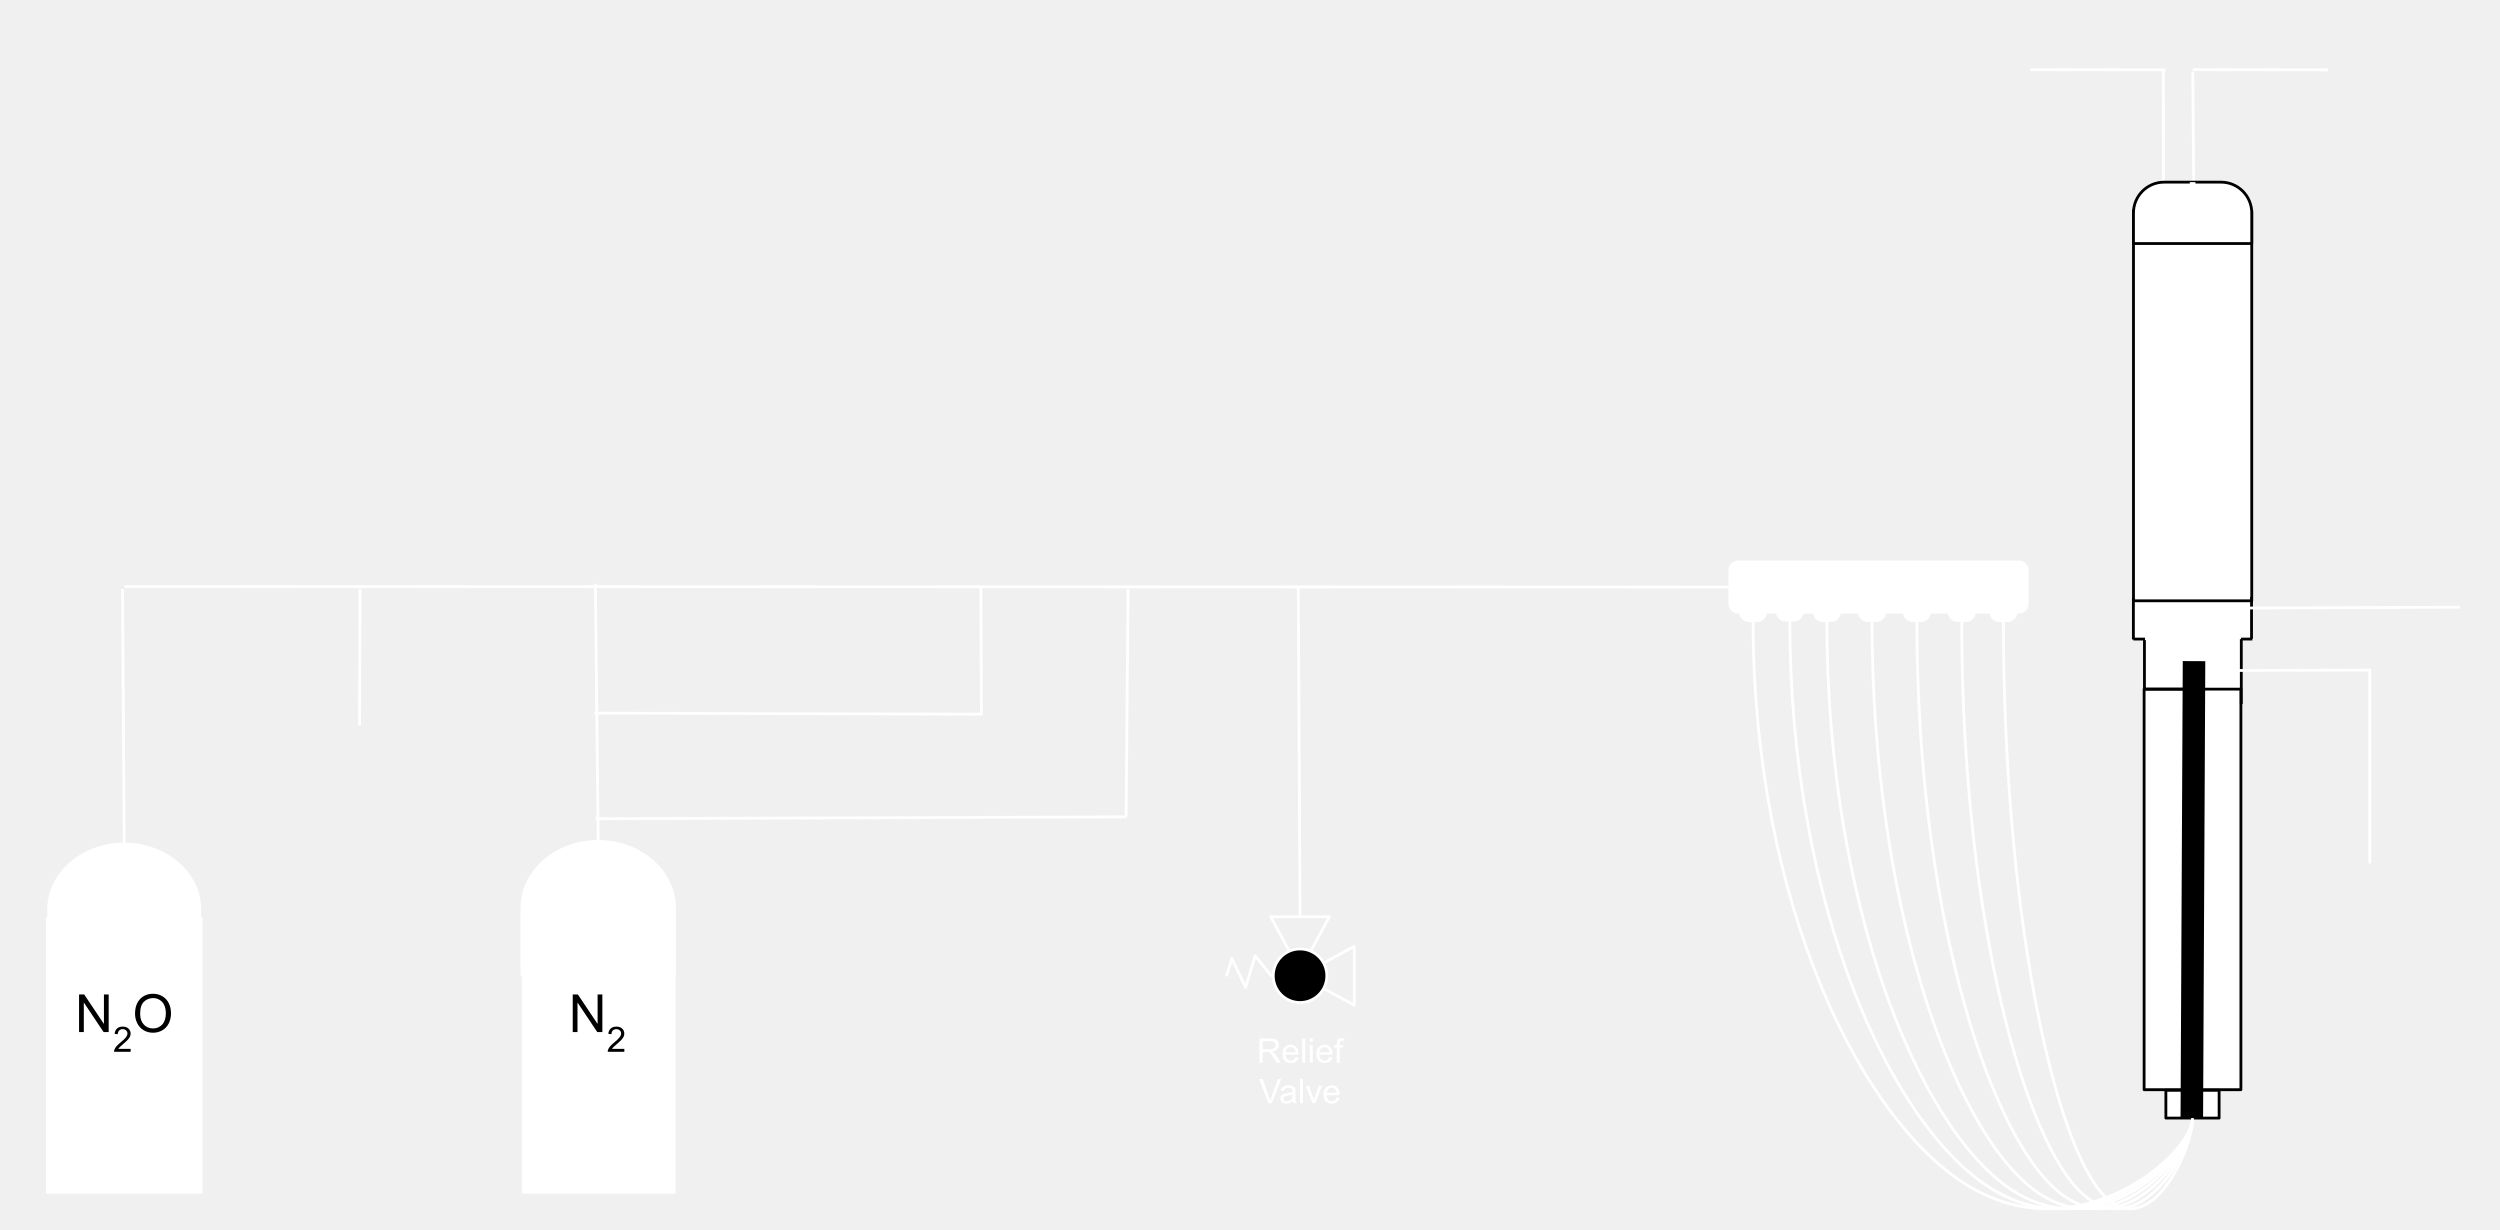
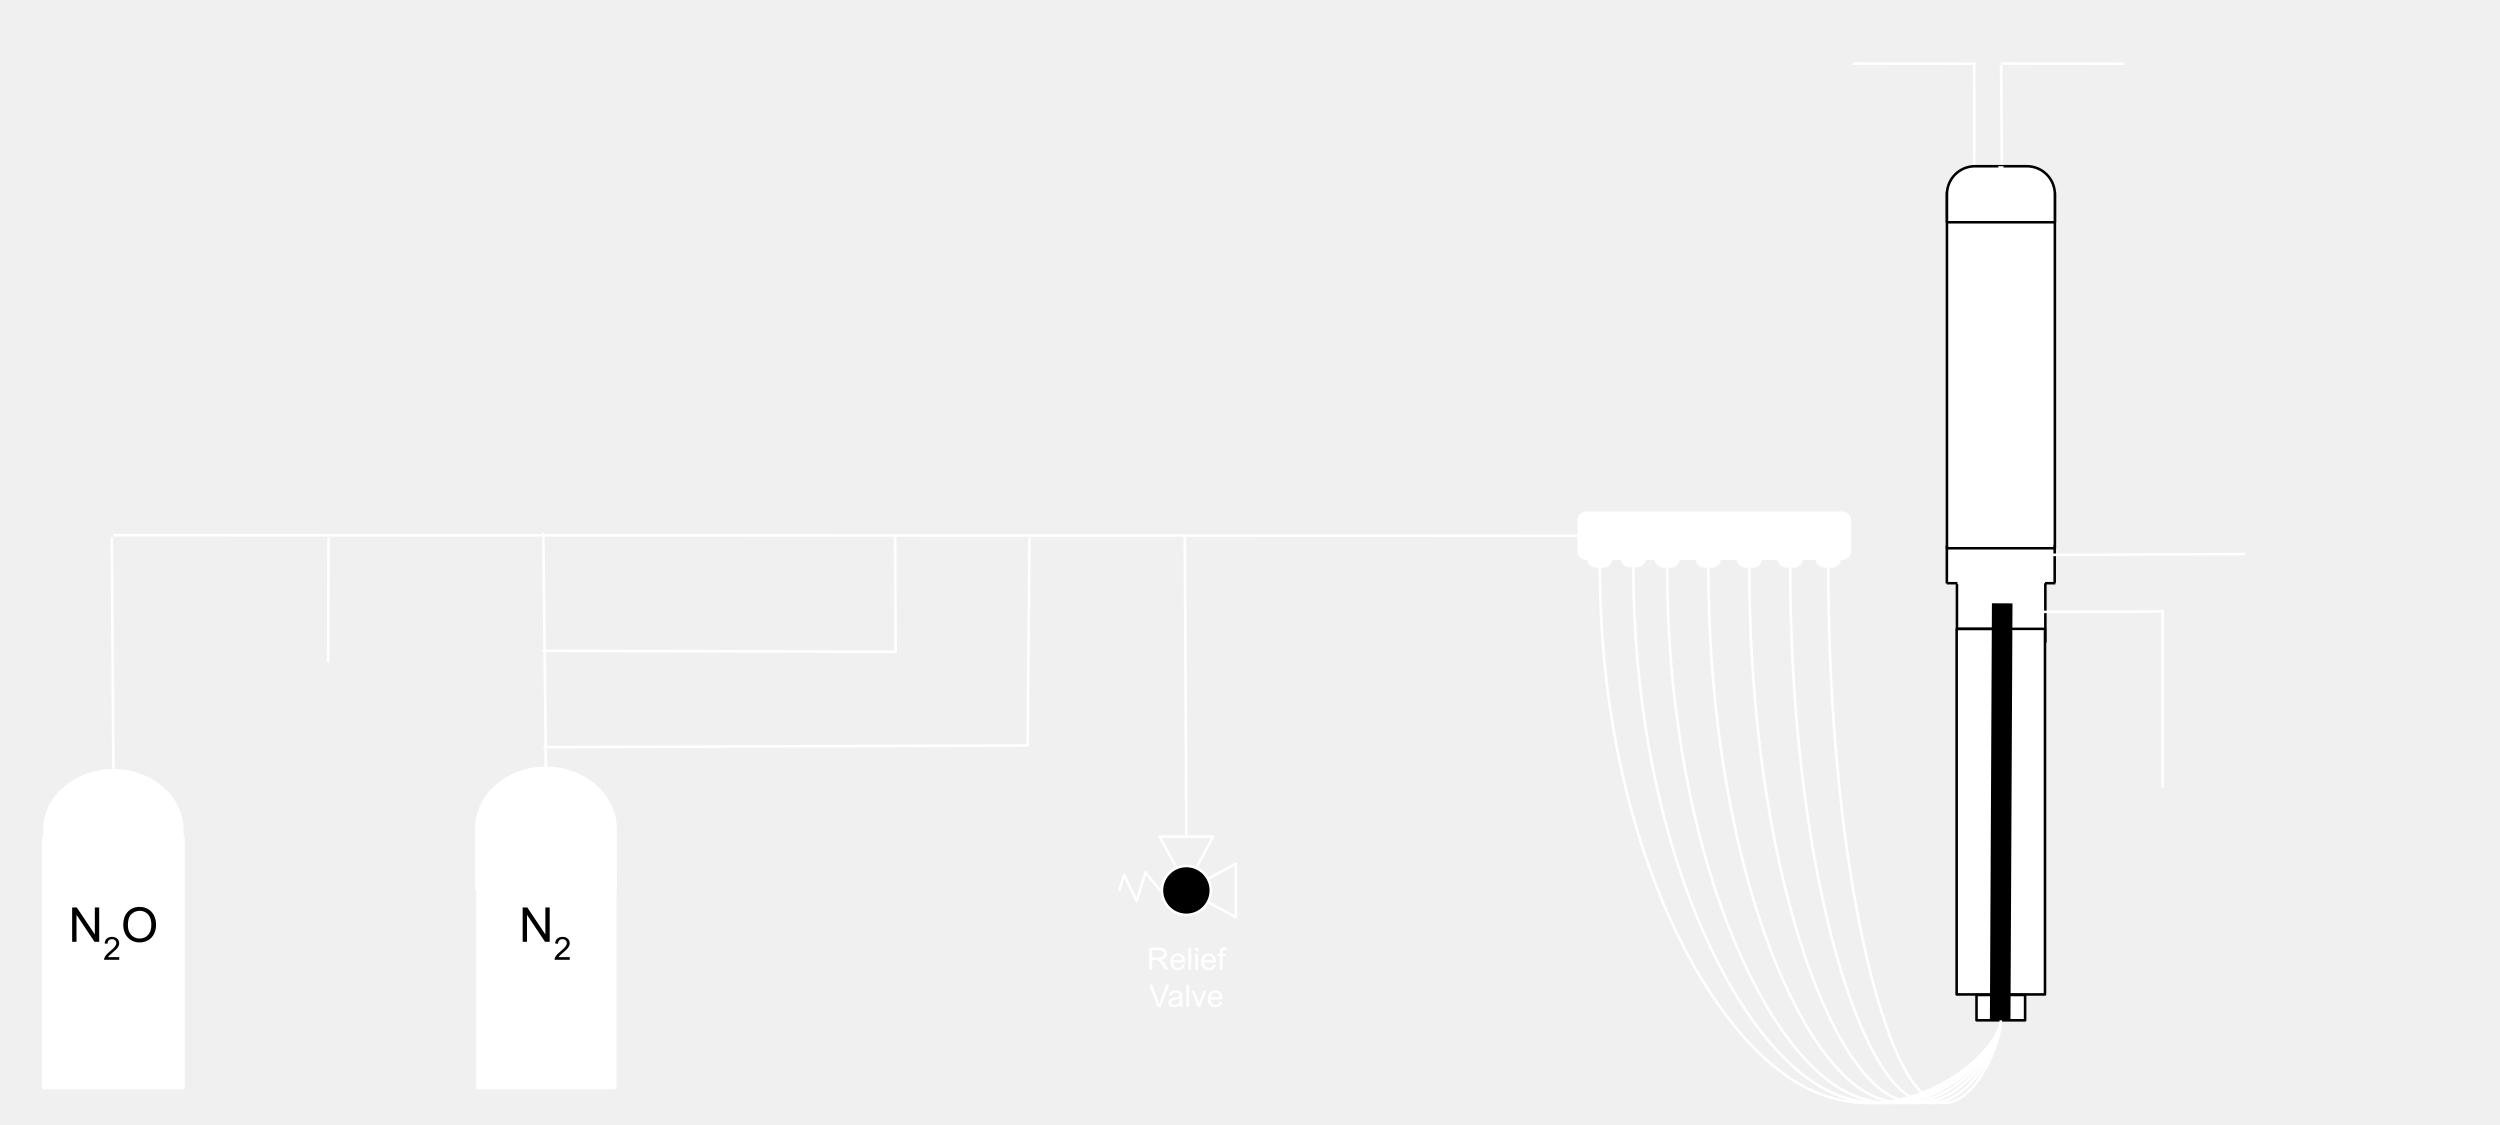
- <svg xmlns="http://www.w3.org/2000/svg" version="1.1" viewBox="0.0 0.0 887.501 436.365" fill="none" stroke="none" stroke-linecap="square" stroke-miterlimit="10">
+ <svg xmlns="http://www.w3.org/2000/svg" version="1.1" viewBox="0.0 0.0 972.528 437.362" fill="none" stroke="none" stroke-linecap="square" stroke-miterlimit="10">
  <clipPath id="p.0">
-     <path d="m0 0l887.501 0l0 436.365l-887.501 0l0 -436.365z" clip-rule="nonzero" />
+     <path d="m0 0l972.528 0l0 437.362l-972.528 0l0 -437.362z" clip-rule="nonzero" />
  </clipPath>
  <g clip-path="url(#p.0)">
-     <path fill="#000000" fill-opacity="0.0" d="m0 0l887.501 0l0 436.365l-887.501 0z" fill-rule="evenodd" />
+     <path fill="#000000" fill-opacity="0.0" d="m0 0l972.528 0l0 437.362l-972.528 0z" fill-rule="evenodd" />
    <path fill="#ffffff" d="m16.82 325.982l54.551 0l0 97.291l-54.551 0z" fill-rule="evenodd" />
    <path stroke="#ffffff" stroke-width="1.0" stroke-linejoin="round" stroke-linecap="butt" d="m16.82 325.982l54.551 0l0 97.291l-54.551 0z" fill-rule="evenodd" />
    <path fill="#ffffff" d="m17.277 346.021l0 -23.181l0 0c0 -12.803 12.007 -23.181 26.819 -23.181c14.812 0 26.819 10.379 26.819 23.181l0 23.181z" fill-rule="evenodd" />
    <path stroke="#ffffff" stroke-width="1.0" stroke-linejoin="round" stroke-linecap="butt" d="m17.277 346.021l0 -23.181l0 0c0 -12.803 12.007 -23.181 26.819 -23.181c14.812 0 26.819 10.379 26.819 23.181l0 23.181z" fill-rule="evenodd" />
    <path fill="#000000" fill-opacity="0.0" d="m16.82 339.463l54.551 0l0 37.984l-54.551 0z" fill-rule="evenodd" />
    <path fill="#000000" d="m28.067 366.383l0 -13.359l1.812 0l7.016 10.484l0 -10.484l1.688 0l0 13.359l-1.812 0l-7.016 -10.5l0 10.5l-1.688 0z" fill-rule="nonzero" />
    <path fill="#000000" d="m46.384 372.336l0 1.047l-5.891 0q-0.016 -0.391 0.125 -0.766q0.234 -0.594 0.719 -1.172q0.5 -0.594 1.438 -1.359q1.453 -1.188 1.953 -1.875q0.516 -0.703 0.516 -1.312q0 -0.656 -0.469 -1.094q-0.453 -0.453 -1.203 -0.453q-0.797 0 -1.266 0.469q-0.469 0.469 -0.484 1.312l-1.125 -0.109q0.125 -1.266 0.875 -1.922q0.75 -0.656 2.016 -0.656q1.281 0 2.031 0.719q0.75 0.703 0.75 1.75q0 0.531 -0.219 1.047q-0.219 0.516 -0.734 1.094q-0.5 0.562 -1.672 1.562q-0.984 0.828 -1.266 1.125q-0.281 0.297 -0.469 0.594l4.375 0z" fill-rule="nonzero" />
    <path fill="#000000" d="m47.941 359.883q0 -3.328 1.781 -5.203q1.781 -1.891 4.609 -1.891q1.844 0 3.328 0.891q1.484 0.875 2.266 2.469q0.781 1.578 0.781 3.578q0 2.031 -0.828 3.641q-0.812 1.594 -2.312 2.422q-1.5 0.828 -3.25 0.828q-1.875 0 -3.359 -0.906q-1.484 -0.922 -2.25 -2.5q-0.766 -1.578 -0.766 -3.328zm1.812 0.016q0 2.422 1.297 3.812q1.297 1.391 3.266 1.391q2.0 0 3.281 -1.406q1.281 -1.406 1.281 -3.984q0 -1.625 -0.547 -2.844q-0.547 -1.219 -1.609 -1.875q-1.062 -0.672 -2.375 -0.672q-1.891 0 -3.25 1.297q-1.344 1.281 -1.344 4.281z" fill-rule="nonzero" />
    <path fill="#000000" fill-opacity="0.0" d="m44.096 299.659l-0.598 -90.583" fill-rule="evenodd" />
    <path stroke="#ffffff" stroke-width="1.0" stroke-linejoin="round" stroke-linecap="butt" d="m44.096 299.659l-0.598 -90.583" fill-rule="evenodd" />
    <path fill="#000000" fill-opacity="0.0" d="m44.097 208.188l570.016 0.22" fill-rule="evenodd" />
    <path stroke="#ffffff" stroke-width="1.0" stroke-linejoin="round" stroke-linecap="butt" d="m44.097 208.188l570.016 0.22" fill-rule="evenodd" />
    <path fill="#000000" fill-opacity="0.0" d="m127.647 257.58l0.157 -48.504" fill-rule="evenodd" />
    <path stroke="#ffffff" stroke-width="1.0" stroke-linejoin="round" stroke-linecap="butt" d="m127.647 257.58l0.157 -48.504" fill-rule="evenodd" />
    <path fill="#ffffff" d="m185.277 346.021l0 -23.654l0 0c0 -13.064 12.127 -23.654 27.087 -23.654c14.96 0 27.087 10.59 27.087 23.654l0 23.654z" fill-rule="evenodd" />
    <path stroke="#ffffff" stroke-width="1.0" stroke-linejoin="round" stroke-linecap="butt" d="m185.277 346.021l0 -23.654l0 0c0 -13.064 12.127 -23.654 27.087 -23.654c14.96 0 27.087 10.59 27.087 23.654l0 23.654z" fill-rule="evenodd" />
    <path fill="#ffffff" d="m185.734 341.438l53.638 0l0 81.827l-53.638 0z" fill-rule="evenodd" />
    <path stroke="#ffffff" stroke-width="1.0" stroke-linejoin="round" stroke-linecap="butt" d="m185.734 341.438l53.638 0l0 81.827l-53.638 0z" fill-rule="evenodd" />
    <path fill="#000000" fill-opacity="0.0" d="m184.82 339.463l54.551 0l0 37.984l-54.551 0z" fill-rule="evenodd" />
    <path fill="#000000" d="m203.323 366.383l0 -13.359l1.812 0l7.016 10.484l0 -10.484l1.688 0l0 13.359l-1.812 0l-7.016 -10.5l0 10.5l-1.688 0z" fill-rule="nonzero" />
    <path fill="#000000" d="m221.639 372.336l0 1.047l-5.891 0q-0.016 -0.391 0.125 -0.766q0.234 -0.594 0.719 -1.172q0.5 -0.594 1.438 -1.359q1.453 -1.188 1.953 -1.875q0.516 -0.703 0.516 -1.312q0 -0.656 -0.469 -1.094q-0.453 -0.453 -1.203 -0.453q-0.797 0 -1.266 0.469q-0.469 0.469 -0.484 1.312l-1.125 -0.109q0.125 -1.266 0.875 -1.922q0.75 -0.656 2.016 -0.656q1.281 0 2.031 0.719q0.75 0.703 0.75 1.75q0 0.531 -0.219 1.047q-0.219 0.516 -0.734 1.094q-0.5 0.562 -1.672 1.562q-0.984 0.828 -1.266 1.125q-0.281 0.297 -0.469 0.594l4.375 0z" fill-rule="nonzero" />
    <path fill="#000000" fill-opacity="0.0" d="m211.356 207.249l1.008 91.465" fill-rule="evenodd" />
    <path stroke="#ffffff" stroke-width="1.0" stroke-linejoin="round" stroke-linecap="butt" d="m211.356 207.249l1.008 91.465" fill-rule="evenodd" />
    <path fill="#000000" fill-opacity="0.0" d="m211.001 253.163l137.26 0.378" fill-rule="evenodd" />
    <path stroke="#ffffff" stroke-width="1.0" stroke-linejoin="round" stroke-linecap="butt" d="m211.001 253.163l137.26 0.378" fill-rule="evenodd" />
    <path fill="#000000" fill-opacity="0.0" d="m348.403 253.953l-0.189 -45.543" fill-rule="evenodd" />
    <path stroke="#ffffff" stroke-width="1.0" stroke-linejoin="round" stroke-linecap="butt" d="m348.403 253.953l-0.189 -45.543" fill-rule="evenodd" />
    <path fill="#000000" fill-opacity="0.0" d="m211.356 290.648l188.409 -0.661" fill-rule="evenodd" />
    <path stroke="#ffffff" stroke-width="1.0" stroke-linejoin="round" stroke-linecap="butt" d="m211.356 290.648l188.409 -0.661" fill-rule="evenodd" />
    <path fill="#000000" fill-opacity="0.0" d="m399.772 289.99l0.693 -80.913" fill-rule="evenodd" />
    <path stroke="#ffffff" stroke-width="1.0" stroke-linejoin="round" stroke-linecap="butt" d="m399.772 289.99l0.693 -80.913" fill-rule="evenodd" />
    <path fill="#000000" fill-opacity="0.0" d="m460.886 208.147l0.63 117.291" fill-rule="evenodd" />
    <path stroke="#ffffff" stroke-width="1.0" stroke-linejoin="round" stroke-linecap="butt" d="m460.886 208.147l0.63 117.291" fill-rule="evenodd" />
    <path fill="#000000" fill-opacity="0.0" d="m471.941 325.438l-10.425 19.244l-10.425 -19.244z" fill-rule="evenodd" />
    <path stroke="#ffffff" stroke-width="1.0" stroke-linejoin="round" stroke-linecap="butt" d="m471.941 325.438l-10.425 19.244l-10.425 -19.244z" fill-rule="evenodd" />
    <path fill="#000000" fill-opacity="0.0" d="m480.76 356.816l-19.244 -10.425l19.244 -10.425z" fill-rule="evenodd" />
    <path stroke="#ffffff" stroke-width="1.0" stroke-linejoin="round" stroke-linecap="butt" d="m480.76 356.816l-19.244 -10.425l19.244 -10.425z" fill-rule="evenodd" />
    <path fill="#000000" d="m452.004 346.391l0 0c0 -5.253 4.259 -9.512 9.512 -9.512l0 0c2.523 0 4.942 1.002 6.726 2.786c1.784 1.784 2.786 4.203 2.786 6.726l0 0c0 5.253 -4.259 9.512 -9.512 9.512l0 0c-5.253 0 -9.512 -4.259 -9.512 -9.512z" fill-rule="evenodd" />
    <path stroke="#ffffff" stroke-width="1.0" stroke-linejoin="round" stroke-linecap="butt" d="m452.004 346.391l0 0c0 -5.253 4.259 -9.512 9.512 -9.512l0 0c2.523 0 4.942 1.002 6.726 2.786c1.784 1.784 2.786 4.203 2.786 6.726l0 0c0 5.253 -4.259 9.512 -9.512 9.512l0 0c-5.253 0 -9.512 -4.259 -9.512 -9.512z" fill-rule="evenodd" />
    <path fill="#000000" fill-opacity="0.0" d="m451.455 346.635l-5.856 -7.318l-3.415 11.22l-4.877 -10.244l-1.953 6.341" fill-rule="evenodd" />
    <path stroke="#ffffff" stroke-width="1.0" stroke-linejoin="round" stroke-linecap="butt" d="m451.455 346.635l-5.856 -7.318l-3.415 11.22l-4.877 -10.244l-1.953 6.341" fill-rule="evenodd" />
    <path fill="#000000" fill-opacity="0.0" d="m430.051 356.73l62.929 0l0 19.244l-62.929 0z" fill-rule="evenodd" />
    <path fill="#ffffff" d="m447.113 377.25l0 -8.594l3.812 0q1.156 0 1.75 0.234q0.594 0.234 0.953 0.828q0.359 0.578 0.359 1.281q0 0.922 -0.594 1.547q-0.594 0.625 -1.828 0.797q0.453 0.219 0.688 0.422q0.5 0.453 0.938 1.141l1.5 2.344l-1.438 0l-1.125 -1.781q-0.5 -0.781 -0.828 -1.188q-0.312 -0.406 -0.578 -0.562q-0.25 -0.172 -0.516 -0.25q-0.188 -0.031 -0.625 -0.031l-1.328 0l0 3.812l-1.141 0zm1.141 -4.797l2.453 0q0.766 0 1.203 -0.156q0.453 -0.172 0.672 -0.516q0.234 -0.359 0.234 -0.781q0 -0.609 -0.453 -1.0q-0.438 -0.391 -1.391 -0.391l-2.719 0l0 2.844zm11.635 2.797l1.094 0.125q-0.25 0.953 -0.953 1.484q-0.703 0.531 -1.781 0.531q-1.359 0 -2.172 -0.844q-0.797 -0.844 -0.797 -2.359q0 -1.562 0.812 -2.422q0.812 -0.875 2.094 -0.875q1.25 0 2.031 0.844q0.797 0.844 0.797 2.391q0 0.094 0 0.281l-4.641 0q0.062 1.031 0.578 1.578q0.516 0.531 1.297 0.531q0.578 0 0.984 -0.297q0.422 -0.312 0.656 -0.969zm-3.453 -1.703l3.469 0q-0.062 -0.797 -0.391 -1.188q-0.516 -0.609 -1.312 -0.609q-0.734 0 -1.234 0.484q-0.484 0.484 -0.531 1.312zm5.846 3.703l0 -8.594l1.062 0l0 8.594l-1.062 0zm2.697 -7.375l0 -1.219l1.062 0l0 1.219l-1.062 0zm0 7.375l0 -6.219l1.062 0l0 6.219l-1.062 0zm6.916 -2.0l1.094 0.125q-0.25 0.953 -0.953 1.484q-0.703 0.531 -1.781 0.531q-1.359 0 -2.172 -0.844q-0.797 -0.844 -0.797 -2.359q0 -1.562 0.812 -2.422q0.812 -0.875 2.094 -0.875q1.25 0 2.031 0.844q0.797 0.844 0.797 2.391q0 0.094 0 0.281l-4.641 0q0.062 1.031 0.578 1.578q0.516 0.531 1.297 0.531q0.578 0 0.984 -0.297q0.422 -0.312 0.656 -0.969zm-3.453 -1.703l3.469 0q-0.062 -0.797 -0.391 -1.188q-0.516 -0.609 -1.312 -0.609q-0.734 0 -1.234 0.484q-0.484 0.484 -0.531 1.312zm6.127 3.703l0 -5.406l-0.938 0l0 -0.812l0.938 0l0 -0.672q0 -0.625 0.109 -0.922q0.156 -0.422 0.531 -0.672q0.391 -0.25 1.078 -0.25q0.453 0 0.984 0.109l-0.156 0.906q-0.328 -0.047 -0.625 -0.047q-0.484 0 -0.688 0.203q-0.188 0.203 -0.188 0.766l0 0.578l1.219 0l0 0.812l-1.219 0l0 5.406l-1.047 0z" fill-rule="nonzero" />
    <path fill="#ffffff" d="m450.327 391.65l-3.328 -8.594l1.234 0l2.234 6.25q0.266 0.75 0.453 1.406q0.203 -0.703 0.469 -1.406l2.312 -6.25l1.156 0l-3.359 8.594l-1.172 0zm8.598 -0.766q-0.594 0.5 -1.141 0.703q-0.531 0.203 -1.156 0.203q-1.031 0 -1.578 -0.5q-0.547 -0.5 -0.547 -1.281q0 -0.453 0.203 -0.828q0.203 -0.391 0.547 -0.609q0.344 -0.234 0.766 -0.344q0.297 -0.094 0.938 -0.172q1.266 -0.141 1.875 -0.359q0 -0.219 0 -0.266q0 -0.656 -0.297 -0.922q-0.406 -0.344 -1.203 -0.344q-0.734 0 -1.094 0.266q-0.359 0.25 -0.531 0.906l-1.031 -0.141q0.141 -0.656 0.469 -1.062q0.328 -0.406 0.938 -0.625q0.609 -0.219 1.406 -0.219q0.797 0 1.297 0.188q0.5 0.188 0.734 0.469q0.234 0.281 0.328 0.719q0.047 0.266 0.047 0.969l0 1.406q0 1.469 0.062 1.859q0.078 0.391 0.281 0.75l-1.109 0q-0.156 -0.328 -0.203 -0.766zm-0.094 -2.359q-0.578 0.234 -1.719 0.406q-0.656 0.094 -0.922 0.219q-0.266 0.109 -0.422 0.328q-0.141 0.219 -0.141 0.5q0 0.422 0.312 0.703q0.328 0.281 0.938 0.281q0.609 0 1.078 -0.266q0.484 -0.266 0.703 -0.734q0.172 -0.359 0.172 -1.047l0 -0.391zm2.674 3.125l0 -8.594l1.062 0l0 8.594l-1.062 0zm4.416 0l-2.359 -6.219l1.109 0l1.344 3.719q0.203 0.609 0.391 1.25q0.141 -0.484 0.391 -1.172l1.391 -3.797l1.078 0l-2.359 6.219l-0.984 0zm8.531 -2.0l1.094 0.125q-0.25 0.953 -0.953 1.484q-0.703 0.531 -1.781 0.531q-1.359 0 -2.172 -0.844q-0.797 -0.844 -0.797 -2.359q0 -1.562 0.812 -2.422q0.812 -0.875 2.094 -0.875q1.25 0 2.031 0.844q0.797 0.844 0.797 2.391q0 0.094 0 0.281l-4.641 0q0.062 1.031 0.578 1.578q0.516 0.531 1.297 0.531q0.578 0 0.984 -0.297q0.422 -0.312 0.656 -0.969zm-3.453 -1.703l3.469 0q-0.062 -0.797 -0.391 -1.188q-0.516 -0.609 -1.312 -0.609q-0.734 0 -1.234 0.484q-0.484 0.484 -0.531 1.312z" fill-rule="nonzero" />
    <path fill="#ffffff" d="m614.113 202.456l0 0c0 -1.644 1.333 -2.976 2.976 -2.976l99.59 0c0.789 0 1.546 0.314 2.105 0.872c0.558 0.558 0.872 1.315 0.872 2.105l0 11.905c0 1.644 -1.333 2.976 -2.976 2.976l-99.59 0c-1.644 0 -2.976 -1.333 -2.976 -2.976z" fill-rule="evenodd" />
    <path stroke="#ffffff" stroke-width="1.0" stroke-linejoin="round" stroke-linecap="butt" d="m614.113 202.456l0 0c0 -1.644 1.333 -2.976 2.976 -2.976l99.59 0c0.789 0 1.546 0.314 2.105 0.872c0.558 0.558 0.872 1.315 0.872 2.105l0 11.905c0 1.644 -1.333 2.976 -2.976 2.976l-99.59 0c-1.644 0 -2.976 -1.333 -2.976 -2.976z" fill-rule="evenodd" />
    <path fill="#ffffff" d="m623.776 220.326l-2.866 0l0 0c-0.798 0 -1.563 -0.317 -2.127 -0.881c-0.564 -0.564 -0.881 -1.329 -0.881 -2.127l0 -3.008c0 -4.5776367E-5 0 -7.6293945E-5 6.1035156E-5 -7.6293945E-5l8.882 7.6293945E-5l0 0c0 0 6.1035156E-5 3.0517578E-5 6.1035156E-5 6.1035156E-5l-6.1035156E-5 3.008l0 0c0 1.661 -1.347 3.008 -3.008 3.008z" fill-rule="evenodd" />
    <path stroke="#ffffff" stroke-width="1.0" stroke-linejoin="round" stroke-linecap="butt" d="m623.776 220.326l-2.866 0l0 0c-0.798 0 -1.563 -0.317 -2.127 -0.881c-0.564 -0.564 -0.881 -1.329 -0.881 -2.127l0 -3.008c0 -4.5776367E-5 0 -7.6293945E-5 6.1035156E-5 -7.6293945E-5l8.882 7.6293945E-5l0 0c0 0 6.1035156E-5 3.0517578E-5 6.1035156E-5 6.1035156E-5l-6.1035156E-5 3.008l0 0c0 1.661 -1.347 3.008 -3.008 3.008z" fill-rule="evenodd" />
    <path fill="#ffffff" d="m665.998 220.325l-2.866 0l0 0c-0.798 0 -1.563 -0.317 -2.127 -0.881c-0.564 -0.564 -0.881 -1.329 -0.881 -2.127l0 -3.008c0 -4.5776367E-5 6.1035156E-5 -7.6293945E-5 6.1035156E-5 -7.6293945E-5l8.882 7.6293945E-5l0 0c6.1035156E-5 0 6.1035156E-5 3.0517578E-5 6.1035156E-5 7.6293945E-5l-6.1035156E-5 3.008l0 0c0 1.661 -1.347 3.008 -3.008 3.008z" fill-rule="evenodd" />
    <path stroke="#ffffff" stroke-width="1.0" stroke-linejoin="round" stroke-linecap="butt" d="m665.998 220.325l-2.866 0l0 0c-0.798 0 -1.563 -0.317 -2.127 -0.881c-0.564 -0.564 -0.881 -1.329 -0.881 -2.127l0 -3.008c0 -4.5776367E-5 6.1035156E-5 -7.6293945E-5 6.1035156E-5 -7.6293945E-5l8.882 7.6293945E-5l0 0c6.1035156E-5 0 6.1035156E-5 3.0517578E-5 6.1035156E-5 7.6293945E-5l-6.1035156E-5 3.008l0 0c0 1.661 -1.347 3.008 -3.008 3.008z" fill-rule="evenodd" />
    <path fill="#ffffff" d="m697.847 220.325l-2.866 0l0 0c-0.798 0 -1.563 -0.317 -2.127 -0.881c-0.564 -0.564 -0.881 -1.329 -0.881 -2.127l0 -3.008c0 -4.5776367E-5 6.1035156E-5 -7.6293945E-5 6.1035156E-5 -7.6293945E-5l8.882 7.6293945E-5l0 0c6.1035156E-5 0 6.1035156E-5 3.0517578E-5 6.1035156E-5 7.6293945E-5l-6.1035156E-5 3.008l0 0c0 1.661 -1.347 3.008 -3.008 3.008z" fill-rule="evenodd" />
    <path stroke="#ffffff" stroke-width="1.0" stroke-linejoin="round" stroke-linecap="butt" d="m697.847 220.325l-2.866 0l0 0c-0.798 0 -1.563 -0.317 -2.127 -0.881c-0.564 -0.564 -0.881 -1.329 -0.881 -2.127l0 -3.008c0 -4.5776367E-5 6.1035156E-5 -7.6293945E-5 6.1035156E-5 -7.6293945E-5l8.882 7.6293945E-5l0 0c6.1035156E-5 0 6.1035156E-5 3.0517578E-5 6.1035156E-5 7.6293945E-5l-6.1035156E-5 3.008l0 0c0 1.661 -1.347 3.008 -3.008 3.008z" fill-rule="evenodd" />
    <path fill="#ffffff" d="m649.973 220.325l-2.866 0l0 0c-0.798 0 -1.563 -0.317 -2.127 -0.881c-0.564 -0.564 -0.881 -1.329 -0.881 -2.127l0 -3.008c0 -4.5776367E-5 6.1035156E-5 -7.6293945E-5 6.1035156E-5 -7.6293945E-5l8.882 7.6293945E-5l0 0c6.1035156E-5 0 6.1035156E-5 3.0517578E-5 6.1035156E-5 7.6293945E-5l-6.1035156E-5 3.008l0 0c0 1.661 -1.347 3.008 -3.008 3.008z" fill-rule="evenodd" />
    <path stroke="#ffffff" stroke-width="1.0" stroke-linejoin="round" stroke-linecap="butt" d="m649.973 220.325l-2.866 0l0 0c-0.798 0 -1.563 -0.317 -2.127 -0.881c-0.564 -0.564 -0.881 -1.329 -0.881 -2.127l0 -3.008c0 -4.5776367E-5 6.1035156E-5 -7.6293945E-5 6.1035156E-5 -7.6293945E-5l8.882 7.6293945E-5l0 0c6.1035156E-5 0 6.1035156E-5 3.0517578E-5 6.1035156E-5 7.6293945E-5l-6.1035156E-5 3.008l0 0c0 1.661 -1.347 3.008 -3.008 3.008z" fill-rule="evenodd" />
    <path fill="#ffffff" d="m636.814 220.156l-2.866 0l0 0c-0.798 0 -1.563 -0.317 -2.127 -0.881c-0.564 -0.564 -0.881 -1.329 -0.881 -2.127l0 -3.008c0 -4.5776367E-5 6.1035156E-5 -7.6293945E-5 6.1035156E-5 -7.6293945E-5l8.882 7.6293945E-5l0 0c6.1035156E-5 0 6.1035156E-5 3.0517578E-5 6.1035156E-5 7.6293945E-5l-6.1035156E-5 3.008l0 0c0 1.661 -1.347 3.008 -3.008 3.008z" fill-rule="evenodd" />
    <path stroke="#ffffff" stroke-width="1.0" stroke-linejoin="round" stroke-linecap="butt" d="m636.814 220.156l-2.866 0l0 0c-0.798 0 -1.563 -0.317 -2.127 -0.881c-0.564 -0.564 -0.881 -1.329 -0.881 -2.127l0 -3.008c0 -4.5776367E-5 6.1035156E-5 -7.6293945E-5 6.1035156E-5 -7.6293945E-5l8.882 7.6293945E-5l0 0c6.1035156E-5 0 6.1035156E-5 3.0517578E-5 6.1035156E-5 7.6293945E-5l-6.1035156E-5 3.008l0 0c0 1.661 -1.347 3.008 -3.008 3.008z" fill-rule="evenodd" />
    <path fill="#ffffff" d="m681.922 220.325l-2.866 0l0 0c-0.798 0 -1.563 -0.317 -2.127 -0.881c-0.564 -0.564 -0.881 -1.329 -0.881 -2.127l0 -3.008c0 -4.5776367E-5 6.1035156E-5 -7.6293945E-5 6.1035156E-5 -7.6293945E-5l8.882 7.6293945E-5l0 0c6.1035156E-5 0 6.1035156E-5 3.0517578E-5 6.1035156E-5 7.6293945E-5l-6.1035156E-5 3.008l0 0c0 1.661 -1.347 3.008 -3.008 3.008z" fill-rule="evenodd" />
    <path stroke="#ffffff" stroke-width="1.0" stroke-linejoin="round" stroke-linecap="butt" d="m681.922 220.325l-2.866 0l0 0c-0.798 0 -1.563 -0.317 -2.127 -0.881c-0.564 -0.564 -0.881 -1.329 -0.881 -2.127l0 -3.008c0 -4.5776367E-5 6.1035156E-5 -7.6293945E-5 6.1035156E-5 -7.6293945E-5l8.882 7.6293945E-5l0 0c6.1035156E-5 0 6.1035156E-5 3.0517578E-5 6.1035156E-5 7.6293945E-5l-6.1035156E-5 3.008l0 0c0 1.661 -1.347 3.008 -3.008 3.008z" fill-rule="evenodd" />
    <path fill="#000000" fill-opacity="0.0" d="m622.343 220.326c0 100.794 39.0 179.514 78.0 201.589c39.0 22.075 78.0 -12.495 78.0 -24.99" fill-rule="evenodd" />
    <path stroke="#ffffff" stroke-width="1.0" stroke-linejoin="round" stroke-linecap="butt" d="m622.343 220.326c0 100.794 39.0 179.514 78.0 201.589c39.0 22.075 78.0 -12.495 78.0 -24.99" fill-rule="evenodd" />
    <path fill="#000000" fill-opacity="0.0" d="m635.381 220.156c0 100.879 35.74 179.664 71.48 201.758c35.74 22.094 71.48 -12.501 71.48 -25.002" fill-rule="evenodd" />
    <path stroke="#ffffff" stroke-width="1.0" stroke-linejoin="round" stroke-linecap="butt" d="m635.381 220.156c0 100.879 35.74 179.664 71.48 201.758c35.74 22.094 71.48 -12.501 71.48 -25.002" fill-rule="evenodd" />
    <path fill="#000000" fill-opacity="0.0" d="m648.54 220.325c0 100.794 32.449 179.514 64.898 201.589c32.449 22.075 64.898 -12.495 64.898 -24.99" fill-rule="evenodd" />
    <path stroke="#ffffff" stroke-width="1.0" stroke-linejoin="round" stroke-linecap="butt" d="m648.54 220.325c0 100.794 32.449 179.514 64.898 201.589c32.449 22.075 64.898 -12.495 64.898 -24.99" fill-rule="evenodd" />
    <path fill="#000000" fill-opacity="0.0" d="m664.565 220.325c0 100.794 28.441 179.514 56.882 201.589c28.441 22.075 56.882 -12.495 56.882 -24.99" fill-rule="evenodd" />
    <path stroke="#ffffff" stroke-width="1.0" stroke-linejoin="round" stroke-linecap="butt" d="m664.565 220.325c0 100.794 28.441 179.514 56.882 201.589c28.441 22.075 56.882 -12.495 56.882 -24.99" fill-rule="evenodd" />
    <path fill="#000000" fill-opacity="0.0" d="m680.489 220.325c0 100.794 24.465 179.514 48.929 201.589c24.465 22.075 48.929 -12.495 48.929 -24.99" fill-rule="evenodd" />
    <path stroke="#ffffff" stroke-width="1.0" stroke-linejoin="round" stroke-linecap="butt" d="m680.489 220.325c0 100.794 24.465 179.514 48.929 201.589c24.465 22.075 48.929 -12.495 48.929 -24.99" fill-rule="evenodd" />
    <path fill="#000000" fill-opacity="0.0" d="m696.414 220.325c0 100.794 20.48 179.514 40.961 201.589c20.48 22.075 40.961 -12.495 40.961 -24.99" fill-rule="evenodd" />
    <path stroke="#ffffff" stroke-width="1.0" stroke-linejoin="round" stroke-linecap="butt" d="m696.414 220.325c0 100.794 20.48 179.514 40.961 201.589c20.48 22.075 40.961 -12.495 40.961 -24.99" fill-rule="evenodd" />
    <path fill="#ffffff" d="m761.312 227.105l34.362 0l0 17.291l-34.362 0z" fill-rule="evenodd" />
    <path fill="#ffffff" d="m757.348 213.257l41.984 0l0 14.016l-41.984 0z" fill-rule="evenodd" />
    <path fill="#ffffff" d="m761.159 244.639l34.362 0l0 142.205l-34.362 0z" fill-rule="evenodd" />
    <path stroke="#000000" stroke-width="1.0" stroke-linejoin="round" stroke-linecap="butt" d="m761.159 244.639l34.362 0l0 142.205l-34.362 0z" fill-rule="evenodd" />
    <path fill="#ffffff" d="m768.888 387.056l18.898 0l0 9.858l-18.898 0z" fill-rule="evenodd" />
    <path stroke="#000000" stroke-width="1.0" stroke-linejoin="round" stroke-linecap="butt" d="m768.888 387.056l18.898 0l0 9.858l-18.898 0z" fill-rule="evenodd" />
    <path fill="#000000" fill-opacity="0.0" d="m778.094 396.75l0.787 -162.047" fill-rule="evenodd" />
    <path stroke="#000000" stroke-width="8.0" stroke-linejoin="round" stroke-linecap="butt" d="m778.094 396.75l0.787 -162.047" fill-rule="evenodd" />
    <path fill="#ffffff" d="m757.387 74.763l41.984 0l0 138.52l-41.984 0z" fill-rule="evenodd" />
    <path stroke="#000000" stroke-width="1.0" stroke-linejoin="round" stroke-linecap="butt" d="m757.387 74.763l41.984 0l0 138.52l-41.984 0z" fill-rule="evenodd" />
    <path fill="#000000" fill-opacity="0.0" d="m778.341 244.639l-17.008 0" fill-rule="evenodd" />
    <path stroke="#000000" stroke-width="1.0" stroke-linejoin="round" stroke-linecap="butt" d="m778.341 244.639l-17.008 0" fill-rule="evenodd" />
    <path fill="#000000" fill-opacity="0.0" d="m761.279 244.348l0 -17.134" fill-rule="evenodd" />
    <path stroke="#000000" stroke-width="1.0" stroke-linejoin="round" stroke-linecap="butt" d="m761.279 244.348l0 -17.134" fill-rule="evenodd" />
    <path fill="#000000" fill-opacity="0.0" d="m761.462 226.87l-4.126 0" fill-rule="evenodd" />
    <path stroke="#000000" stroke-width="1.0" stroke-linejoin="round" stroke-linecap="butt" d="m761.462 226.87l-4.126 0" fill-rule="evenodd" />
    <path fill="#000000" fill-opacity="0.0" d="m757.351 227.012l0 -14.803" fill-rule="evenodd" />
    <path stroke="#000000" stroke-width="1.0" stroke-linejoin="round" stroke-linecap="butt" d="m757.351 227.012l0 -14.803" fill-rule="evenodd" />
    <path fill="#000000" fill-opacity="0.0" d="m795.663 249.977l0 -23.087" fill-rule="evenodd" />
    <path stroke="#000000" stroke-width="1.0" stroke-linejoin="round" stroke-linecap="butt" d="m795.663 249.977l0 -23.087" fill-rule="evenodd" />
    <path fill="#000000" fill-opacity="0.0" d="m795.542 226.871l4.031 0" fill-rule="evenodd" />
    <path stroke="#000000" stroke-width="1.0" stroke-linejoin="round" stroke-linecap="butt" d="m795.542 226.871l4.031 0" fill-rule="evenodd" />
    <path fill="#000000" fill-opacity="0.0" d="m799.297 226.742l0 -14.835" fill-rule="evenodd" />
    <path stroke="#000000" stroke-width="1.0" stroke-linejoin="round" stroke-linecap="butt" d="m799.297 226.742l0 -14.835" fill-rule="evenodd" />
    <path fill="#000000" fill-opacity="0.0" d="m778.812 70.036l-0.378 -44.598" fill-rule="evenodd" />
    <path stroke="#ffffff" stroke-width="1.0" stroke-linejoin="round" stroke-linecap="butt" d="m778.812 70.036l-0.378 -44.598" fill-rule="evenodd" />
    <path fill="#000000" fill-opacity="0.0" d="m768.017 74.997l-0.031 -50.268" fill-rule="evenodd" />
    <path stroke="#ffffff" stroke-width="1.0" stroke-linejoin="round" stroke-linecap="butt" d="m768.017 74.997l-0.031 -50.268" fill-rule="evenodd" />
    <path fill="#ffffff" d="m768.284 64.664l20.189 0l0 0c2.89 0 5.662 1.148 7.706 3.192c2.044 2.044 3.192 4.816 3.192 7.706l0 10.898c0 1.9836426E-4 -1.2207031E-4 3.5095215E-4 -3.0517578E-4 3.5095215E-4l-41.984 -3.5095215E-4l0 0c-1.8310547E-4 0 -3.0517578E-4 -1.5258789E-4 -3.0517578E-4 -3.5095215E-4l3.0517578E-4 -10.897l0 0c0 -6.019 4.879 -10.898 10.898 -10.898z" fill-rule="evenodd" />
    <path stroke="#000000" stroke-width="1.0" stroke-linejoin="round" stroke-linecap="butt" d="m768.284 64.664l20.189 0l0 0c2.89 0 5.662 1.148 7.706 3.192c2.044 2.044 3.192 4.816 3.192 7.706l0 10.898c0 1.9836426E-4 -1.2207031E-4 3.5095215E-4 -3.0517578E-4 3.5095215E-4l-41.984 -3.5095215E-4l0 0c-1.8310547E-4 0 -3.0517578E-4 -1.5258789E-4 -3.0517578E-4 -3.5095215E-4l3.0517578E-4 -10.897l0 0c0 -6.019 4.879 -10.898 10.898 -10.898z" fill-rule="evenodd" />
    <path fill="#000000" fill-opacity="0.0" d="m778.379 64.664l0 15.213" fill-rule="evenodd" />
    <path stroke="#ffffff" stroke-width="2.0" stroke-linejoin="round" stroke-linecap="butt" d="m778.379 64.664l0 15.213" fill-rule="evenodd" />
    <path fill="#000000" fill-opacity="0.0" d="m768.784 24.792l-48.031 -0.063" fill-rule="evenodd" />
    <path stroke="#ffffff" stroke-width="1.0" stroke-linejoin="round" stroke-linecap="butt" d="m768.784 24.792l-48.031 -0.063" fill-rule="evenodd" />
    <path fill="#ffffff" d="m712.656 220.325l-2.866 0l0 0c-0.798 0 -1.563 -0.317 -2.127 -0.881c-0.564 -0.564 -0.881 -1.329 -0.881 -2.127l0 -3.008c0 -4.5776367E-5 6.1035156E-5 -7.6293945E-5 1.2207031E-4 -7.6293945E-5l8.882 7.6293945E-5l0 0c6.1035156E-5 0 6.1035156E-5 3.0517578E-5 6.1035156E-5 7.6293945E-5l-6.1035156E-5 3.008l0 0c0 1.661 -1.347 3.008 -3.008 3.008z" fill-rule="evenodd" />
    <path stroke="#ffffff" stroke-width="1.0" stroke-linejoin="round" stroke-linecap="butt" d="m712.656 220.325l-2.866 0l0 0c-0.798 0 -1.563 -0.317 -2.127 -0.881c-0.564 -0.564 -0.881 -1.329 -0.881 -2.127l0 -3.008c0 -4.5776367E-5 6.1035156E-5 -7.6293945E-5 1.2207031E-4 -7.6293945E-5l8.882 7.6293945E-5l0 0c6.1035156E-5 0 6.1035156E-5 3.0517578E-5 6.1035156E-5 7.6293945E-5l-6.1035156E-5 3.008l0 0c0 1.661 -1.347 3.008 -3.008 3.008z" fill-rule="evenodd" />
    <path fill="#000000" fill-opacity="0.0" d="m711.223 220.325c0 100.794 16.78 179.514 33.559 201.589c16.78 22.075 33.559 -12.495 33.559 -24.99" fill-rule="evenodd" />
    <path stroke="#ffffff" stroke-width="1.0" stroke-linejoin="round" stroke-linecap="butt" d="m711.223 220.325c0 100.794 16.78 179.514 33.559 201.589c16.78 22.075 33.559 -12.495 33.559 -24.99" fill-rule="evenodd" />
    <path fill="#000000" fill-opacity="0.0" d="m380.096 224.486l321.071 0l0 42.016l-321.071 0z" fill-rule="evenodd" />
    <path fill="#000000" fill-opacity="0.0" d="m826.466 24.792l-48.031 -0.063" fill-rule="evenodd" />
    <path stroke="#ffffff" stroke-width="1.0" stroke-linejoin="round" stroke-linecap="butt" d="m826.466 24.792l-48.031 -0.063" fill-rule="evenodd" />
    <path fill="#000000" fill-opacity="0.0" d="m841.291 237.882l-51.181 0.157" fill-rule="evenodd" />
    <path stroke="#ffffff" stroke-width="1.0" stroke-linejoin="round" stroke-linecap="butt" d="m841.291 237.882l-51.181 0.157" fill-rule="evenodd" />
    <path fill="#000000" fill-opacity="0.0" d="m873.333 215.556l-82.614 0.315" fill-rule="evenodd" />
    <path stroke="#ffffff" stroke-width="1.0" stroke-linejoin="round" stroke-linecap="butt" d="m873.333 215.556l-82.614 0.315" fill-rule="evenodd" />
    <path fill="#000000" fill-opacity="0.0" d="m841.291 237.381l0 69.165" fill-rule="evenodd" />
    <path stroke="#ffffff" stroke-width="1.0" stroke-linejoin="round" stroke-linecap="butt" d="m841.291 237.381l0 69.165" fill-rule="evenodd" />
  </g>
</svg>
